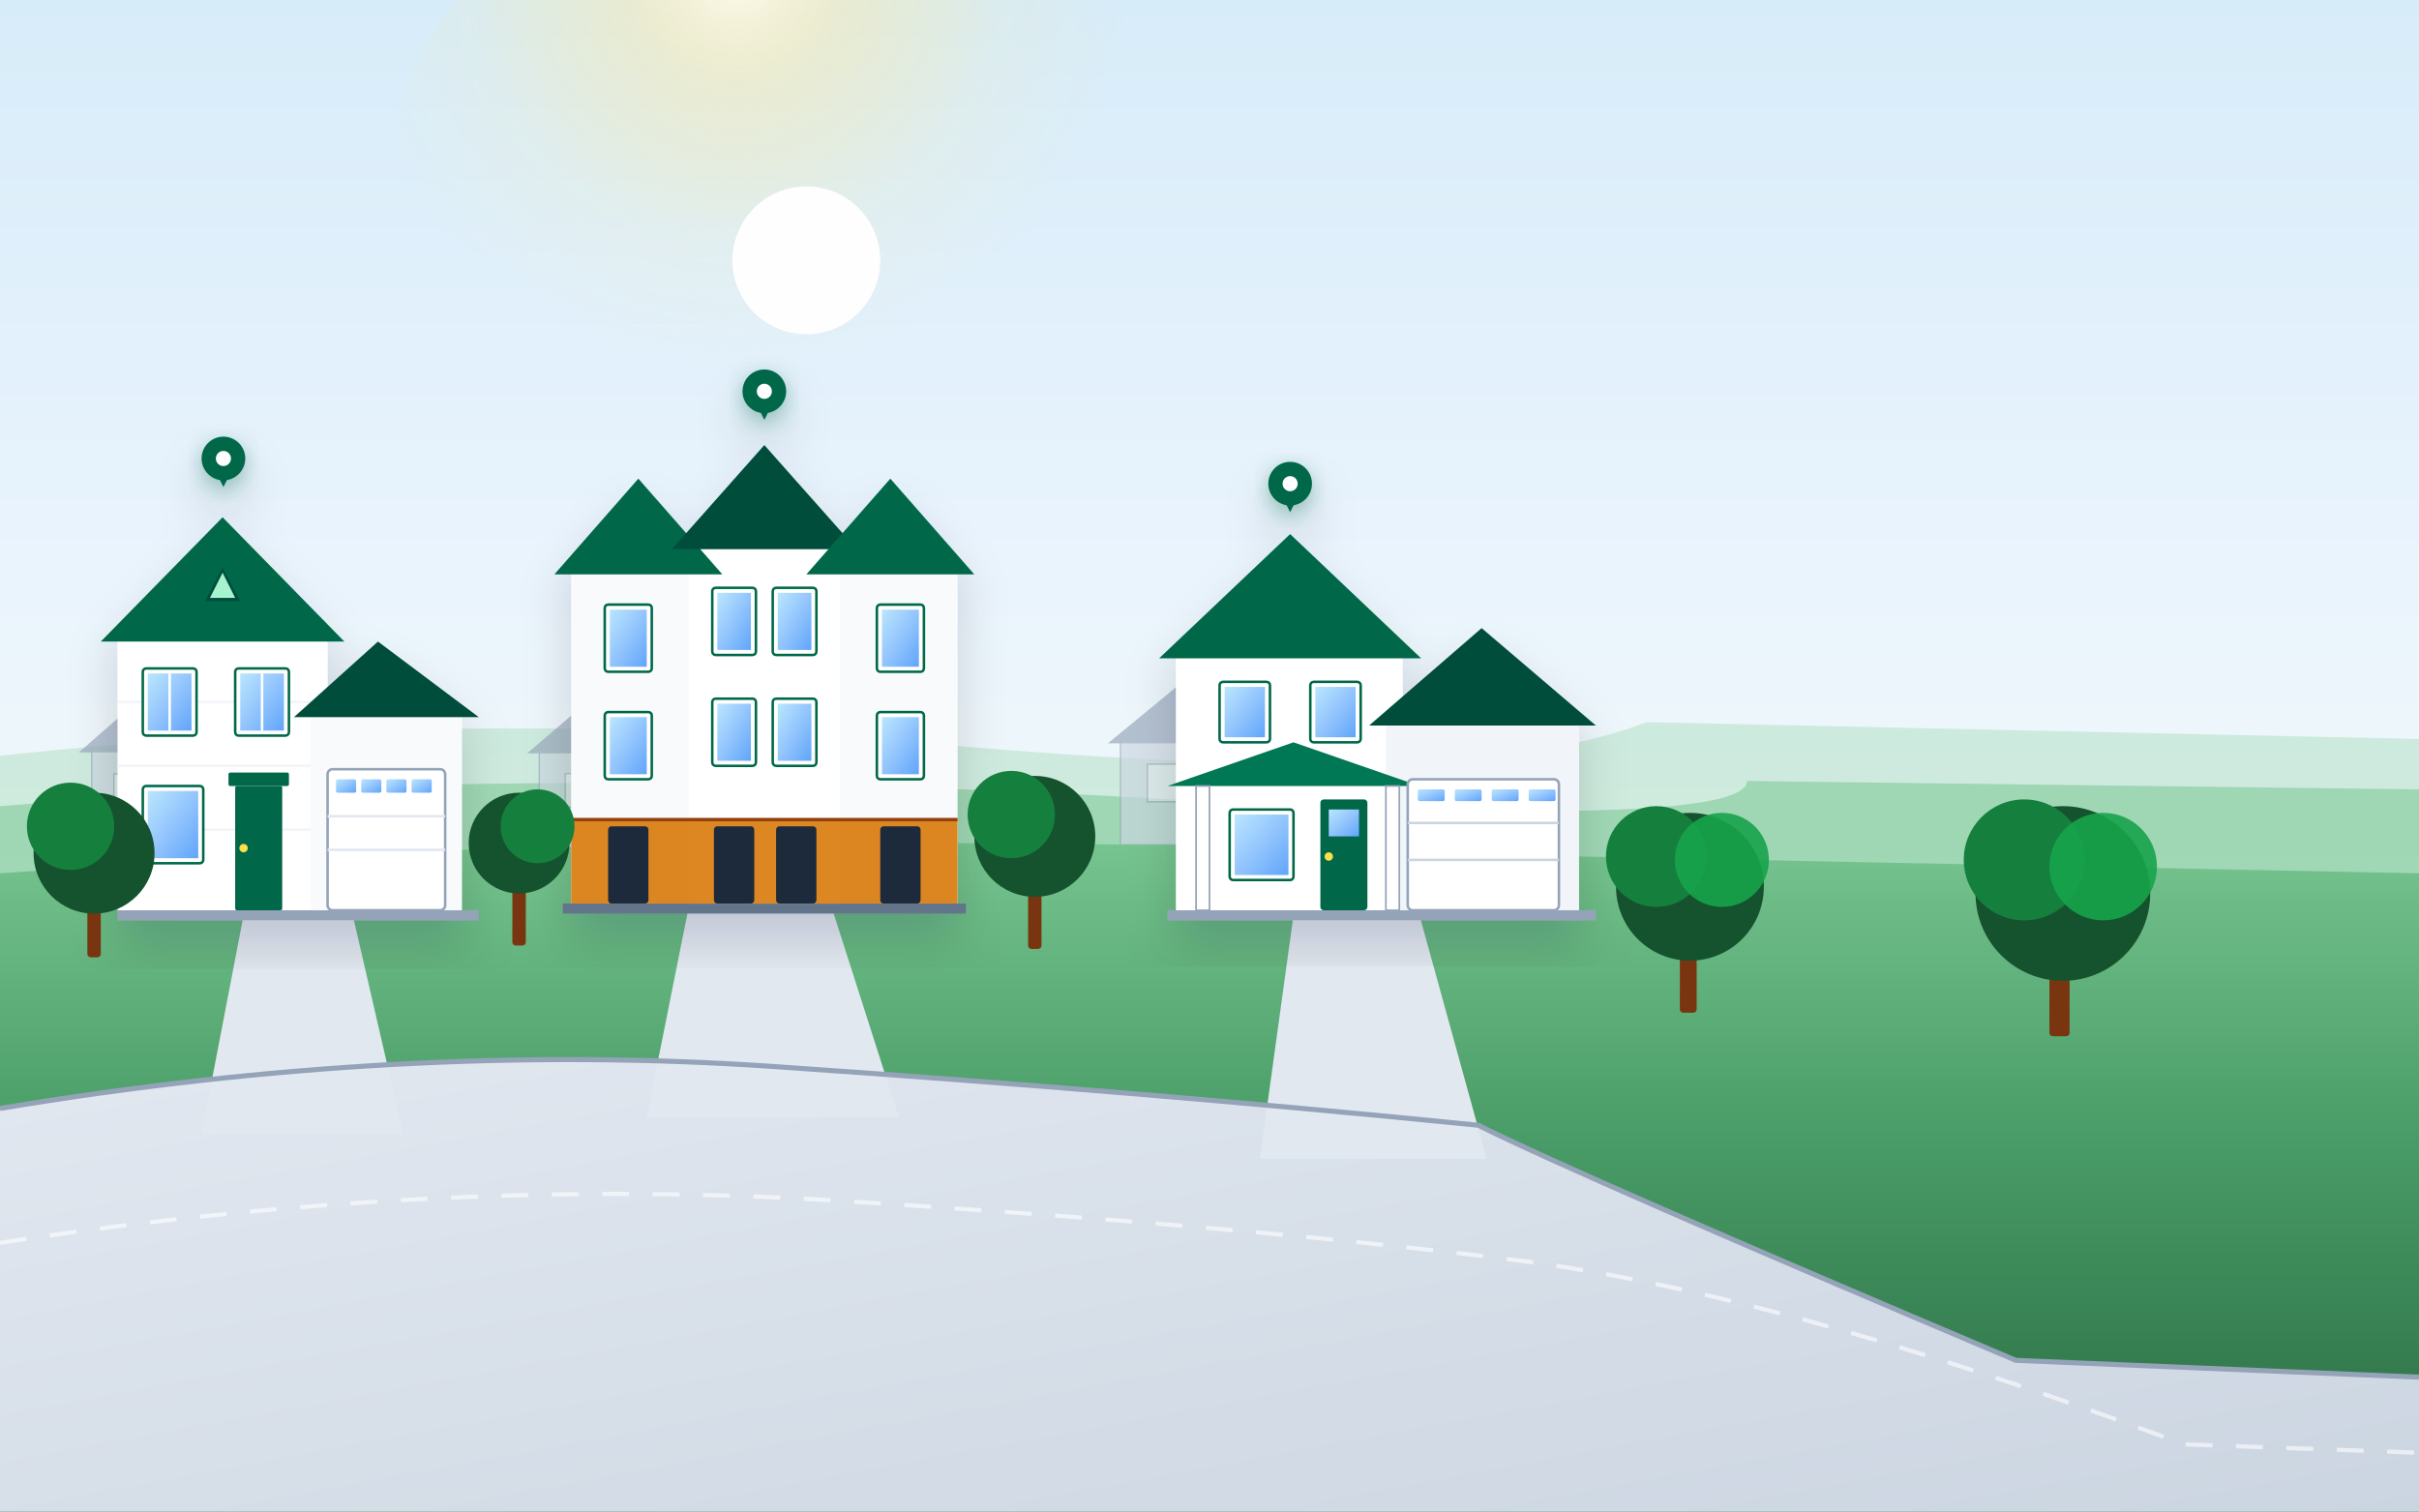
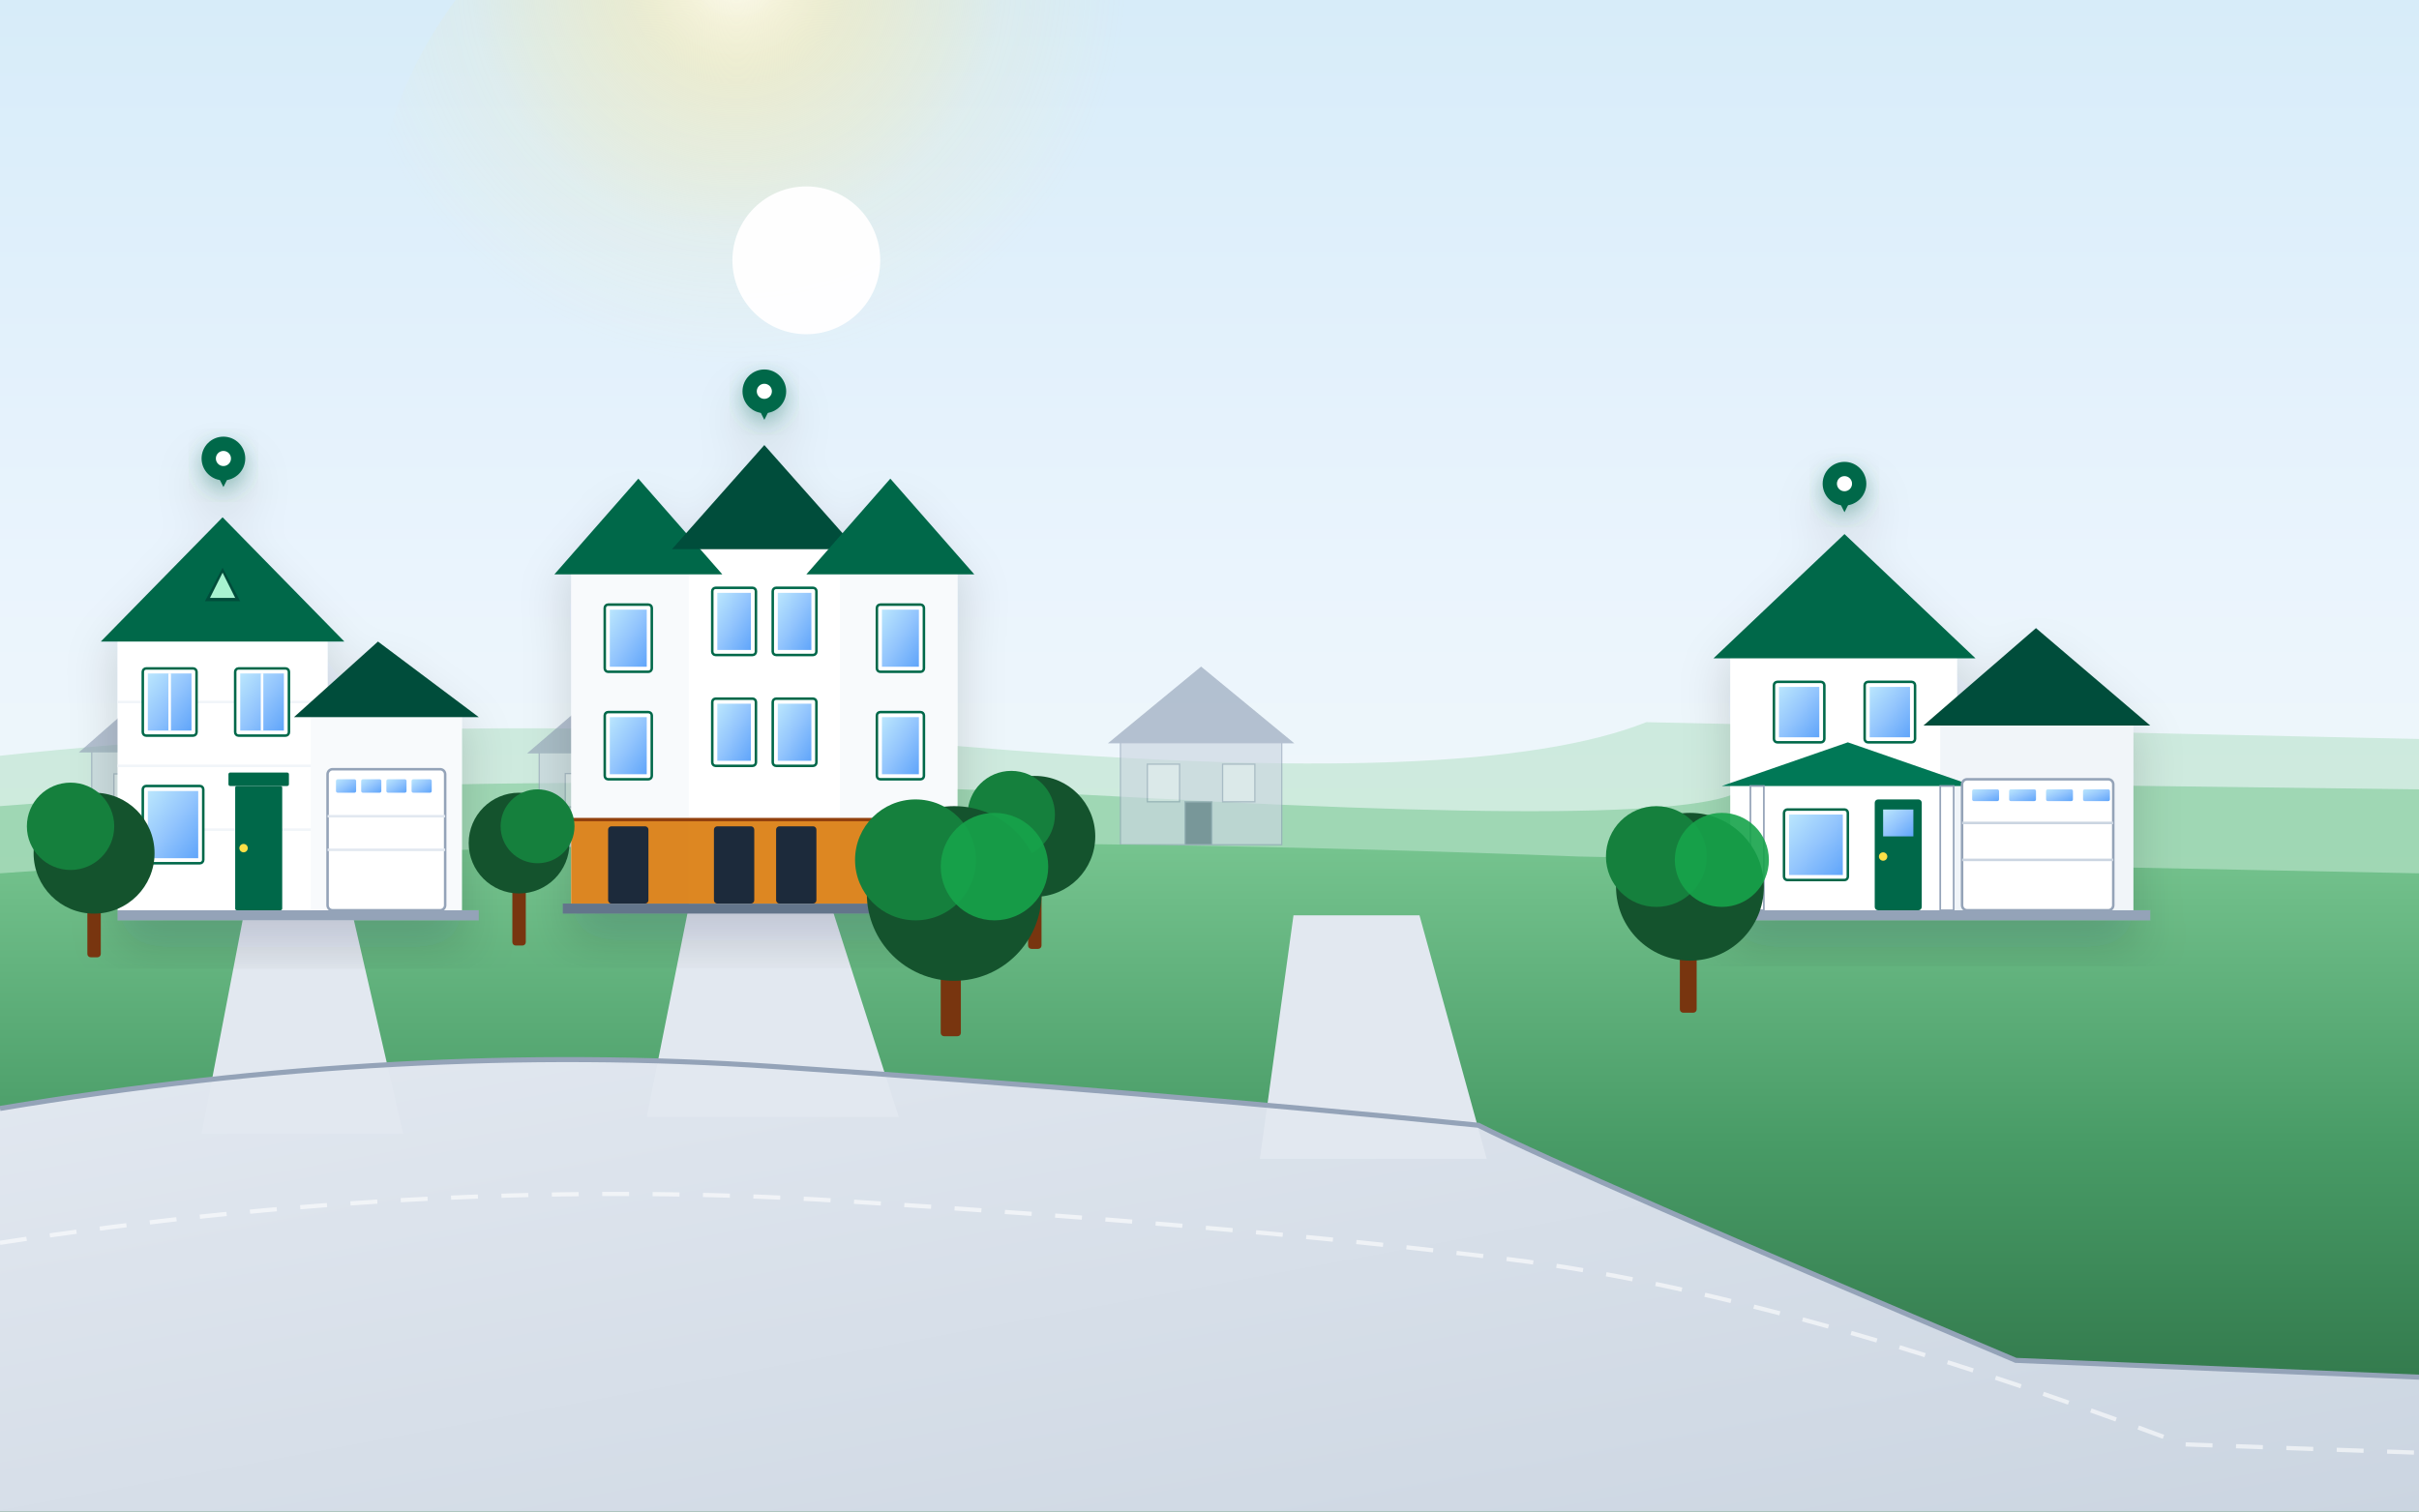
<svg xmlns="http://www.w3.org/2000/svg" viewBox="0 0 1440 900" width="100%" height="100%" preserveAspectRatio="xMidYMid slice" style="display:block;">
  <defs>
    <linearGradient id="fullSky" x1="0" y1="0" x2="0" y2="1">
      <stop offset="0%" stop-color="#D7ECF9" />
      <stop offset="38%" stop-color="#EAF4FD" />
      <stop offset="72%" stop-color="#F4FAF7" />
      <stop offset="100%" stop-color="#E5F3EA" />
    </linearGradient>
    <radialGradient id="sunGlow" cx="42%" cy="17%" r="45%">
      <stop offset="0%" stop-color="#FFFDF2" stop-opacity="0.95" />
      <stop offset="28%" stop-color="#FEEAA3" stop-opacity="0.45" />
      <stop offset="68%" stop-color="#FDE68A" stop-opacity="0.10" />
      <stop offset="100%" stop-color="#FDE68A" stop-opacity="0" />
    </radialGradient>
    <linearGradient id="groundLawn" x1="0" y1="0" x2="0" y2="1">
      <stop offset="0%" stop-color="#76C48F" />
      <stop offset="45%" stop-color="#489B66" />
      <stop offset="100%" stop-color="#286940" />
    </linearGradient>
    <linearGradient id="asphaltRoad" x1="0" y1="0" x2="1" y2="1">
      <stop offset="0%" stop-color="#E2E8F0" />
      <stop offset="100%" stop-color="#CBD5E1" />
    </linearGradient>
    <linearGradient id="activeGlass" x1="0" y1="0" x2="1" y2="1">
      <stop offset="0%" stop-color="#BAE6FD" />
      <stop offset="50%" stop-color="#93C5FD" />
      <stop offset="100%" stop-color="#60A5FA" />
    </linearGradient>
    <filter id="focusShadow" x="-10%" y="-10%" width="120%" height="120%">
      <feDropShadow dx="0" dy="16" stdDeviation="14" flood-color="#0F172A" flood-opacity="0.15" />
    </filter>
    <filter id="glowPin" x="-30%" y="-30%" width="160%" height="160%">
      <feDropShadow dx="0" dy="4" stdDeviation="6" flood-color="#00684A" flood-opacity="0.35" />
    </filter>
  </defs>
  <rect width="1440" height="900" fill="url(#fullSky)" />
  <circle cx="480" cy="155" r="260" fill="url(#sunGlow)" />
  <circle cx="480" cy="155" r="44" fill="#FFFFFF" opacity="0.95" />
  <path d="M0,450 Q280,420 580,445 T980,430 L1440,440 L1440,600 L0,600 Z" fill="#A7DCBA" opacity="0.45" />
  <path d="M0,480 Q320,455 680,475 T1040,465 L1440,470 L1440,640 L0,640 Z" fill="#80C99A" opacity="0.6" />
  <g id="context-neighborhood" fill="#CBD5E1" stroke="#94A3B8" stroke-width="1.2" opacity="0.65">
    <g transform="translate(15, 375) scale(0.66)">
      <polygon points="50,110 130,40 210,110" fill="#94A3B8" />
      <rect x="60" y="110" width="140" height="95" />
      <rect x="80" y="130" width="28" height="35" fill="#E2E8F0" />
      <rect x="150" y="130" width="28" height="35" fill="#E2E8F0" />
    </g>
    <g transform="translate(290, 380) scale(0.62)">
      <polygon points="40,110 110,50 180,110" fill="#94A3B8" />
      <polygon points="170,110 220,70 270,110" fill="#64748B" />
      <rect x="50" y="110" width="120" height="95" />
      <rect x="170" y="110" width="90" height="95" />
      <rect x="75" y="130" width="24" height="32" fill="#E2E8F0" />
      <rect x="125" y="130" width="24" height="32" fill="#E2E8F0" />
    </g>
    <g transform="translate(635, 375) scale(0.64)">
      <polygon points="40,105 125,35 210,105" fill="#94A3B8" />
      <rect x="50" y="105" width="150" height="95" />
      <rect x="75" y="125" width="30" height="35" fill="#E2E8F0" />
      <rect x="145" y="125" width="30" height="35" fill="#E2E8F0" />
      <rect x="110" y="160" width="25" height="40" fill="#64748B" />
    </g>
  </g>
  <path d="M0,520 Q420,490 940,510 L1440,520 L1440,900 L0,900 Z" fill="url(#groundLawn)" />
  <path d="M0,660 Q240,620 460,635 T880,670 Q940,700 1200,810 L1440,820 L1440,900 L0,900 Z" fill="url(#asphaltRoad)" />
  <polygon points="145,545 210,545 240,675 120,675" fill="#E2E8F0" />
  <polygon points="410,540 495,540 535,665 385,665" fill="#E2E8F0" />
  <polygon points="770,545 845,545 885,690 750,690" fill="#E2E8F0" />
  <path d="M0,660 Q240,620 460,635 T880,670 Q940,700 1200,810 L1440,820" stroke="#94A3B8" stroke-width="3" fill="none" />
  <path d="M0,740 Q260,700 500,715 T900,750 T1300,860 L1440,865" stroke="#FFFFFF" stroke-width="2.5" stroke-dasharray="16 14" fill="none" opacity="0.6" />
  <g id="highlight-sfh" filter="url(#focusShadow)">
    <rect x="70" y="542" width="215" height="6" fill="#94A3B8" />
    <rect x="70" y="380" width="125" height="162" fill="#FFFFFF" />
    <line x1="70" y1="418" x2="195" y2="418" stroke="#F1F5F9" stroke-width="1.5" />
    <line x1="70" y1="456" x2="195" y2="456" stroke="#F1F5F9" stroke-width="1.5" />
    <line x1="70" y1="494" x2="195" y2="494" stroke="#F1F5F9" stroke-width="1.5" />
    <rect x="185" y="425" width="90" height="117" fill="#F8FAFC" />
    <polygon points="60,382 132.5,308 205,382" fill="#00684A" />
    <polygon points="175,427 225,382 285,427" fill="#064E3B" />
    <polygon points="132.5,338 122,358 143,358" fill="#064E3B" />
    <polygon points="132.5,341 125,356 140,356" fill="#A7F3D0" />
    <rect x="85" y="398" width="32" height="40" fill="#FFFFFF" rx="2" stroke="#00684A" stroke-width="1.5" />
    <rect x="88" y="401" width="26" height="34" fill="url(#activeGlass)" />
    <line x1="101" y1="401" x2="101" y2="435" stroke="#FFFFFF" stroke-width="1.5" />
    <rect x="140" y="398" width="32" height="40" fill="#FFFFFF" rx="2" stroke="#00684A" stroke-width="1.5" />
    <rect x="143" y="401" width="26" height="34" fill="url(#activeGlass)" />
    <line x1="156" y1="401" x2="156" y2="435" stroke="#FFFFFF" stroke-width="1.5" />
    <rect x="85" y="468" width="36" height="46" fill="#FFFFFF" rx="2" stroke="#00684A" stroke-width="1.5" />
    <rect x="88" y="471" width="30" height="40" fill="url(#activeGlass)" />
    <rect x="136" y="460" width="36" height="8" fill="#00684A" rx="1" />
    <rect x="140" y="468" width="28" height="74" fill="#00684A" rx="1" />
    <circle cx="145" cy="505" r="2.5" fill="#FDE047" />
    <rect x="195" y="458" width="70" height="84" fill="#FFFFFF" rx="3" stroke="#94A3B8" stroke-width="1.5" />
    <g fill="url(#activeGlass)">
      <rect x="200" y="464" width="12" height="8" rx="1" />
      <rect x="215" y="464" width="12" height="8" rx="1" />
      <rect x="230" y="464" width="12" height="8" rx="1" />
      <rect x="245" y="464" width="12" height="8" rx="1" />
    </g>
    <line x1="195" y1="486" x2="265" y2="486" stroke="#E2E8F0" stroke-width="1.5" />
    <line x1="195" y1="506" x2="265" y2="506" stroke="#E2E8F0" stroke-width="1.5" />
    <g filter="url(#glowPin)" transform="translate(120, 260)">
      <rect x="0" y="0" width="26" height="26" rx="13" fill="#00684A" />
      <circle cx="13" cy="13" r="4.5" fill="#FFFFFF" />
      <polygon points="9,22 17,22 13,30" fill="#00684A" />
    </g>
  </g>
  <g id="highlight-townhome" filter="url(#focusShadow)">
    <rect x="335" y="538" width="240" height="6" fill="#64748B" />
    <rect x="340" y="340" width="230" height="198" fill="#F8FAFC" />
    <rect x="410" y="325" width="90" height="213" fill="#FFFFFF" />
    <rect x="340" y="488" width="230" height="50" fill="#D97706" opacity="0.88" />
    <line x1="340" y1="488" x2="570" y2="488" stroke="#92400E" stroke-width="2" />
    <polygon points="330,342 380,285 430,342" fill="#00684A" />
    <polygon points="400,327 455,265 510,327" fill="#064E3B" />
    <polygon points="480,342 530,285 580,342" fill="#00684A" />
    <rect x="360" y="360" width="28" height="40" fill="#FFFFFF" rx="2" stroke="#00684A" stroke-width="1.5" />
    <rect x="363" y="363" width="22" height="34" fill="url(#activeGlass)" />
    <rect x="360" y="424" width="28" height="40" fill="#FFFFFF" rx="2" stroke="#00684A" stroke-width="1.5" />
    <rect x="363" y="427" width="22" height="34" fill="url(#activeGlass)" />
    <rect x="424" y="350" width="26" height="40" fill="#FFFFFF" rx="2" stroke="#00684A" stroke-width="1.5" />
    <rect x="427" y="353" width="20" height="34" fill="url(#activeGlass)" />
    <rect x="460" y="350" width="26" height="40" fill="#FFFFFF" rx="2" stroke="#00684A" stroke-width="1.5" />
    <rect x="463" y="353" width="20" height="34" fill="url(#activeGlass)" />
    <rect x="424" y="416" width="26" height="40" fill="#FFFFFF" rx="2" stroke="#00684A" stroke-width="1.5" />
    <rect x="427" y="419" width="20" height="34" fill="url(#activeGlass)" />
    <rect x="460" y="416" width="26" height="40" fill="#FFFFFF" rx="2" stroke="#00684A" stroke-width="1.5" />
    <rect x="463" y="419" width="20" height="34" fill="url(#activeGlass)" />
    <rect x="522" y="360" width="28" height="40" fill="#FFFFFF" rx="2" stroke="#00684A" stroke-width="1.5" />
    <rect x="525" y="363" width="22" height="34" fill="url(#activeGlass)" />
    <rect x="522" y="424" width="28" height="40" fill="#FFFFFF" rx="2" stroke="#00684A" stroke-width="1.5" />
    <rect x="525" y="427" width="22" height="34" fill="url(#activeGlass)" />
    <rect x="362" y="492" width="24" height="46" fill="#1E293B" rx="2" />
    <rect x="425" y="492" width="24" height="46" fill="#1E293B" rx="2" />
    <rect x="462" y="492" width="24" height="46" fill="#1E293B" rx="2" />
    <rect x="524" y="492" width="24" height="46" fill="#1E293B" rx="2" />
    <g filter="url(#glowPin)" transform="translate(442, 220)">
      <rect x="0" y="0" width="26" height="26" rx="13" fill="#00684A" />
      <circle cx="13" cy="13" r="4.5" fill="#FFFFFF" />
      <polygon points="9,22 17,22 13,30" fill="#00684A" />
    </g>
  </g>
-   <g id="highlight-craftsman" filter="url(#focusShadow)">
+   <g id="highlight-craftsman" filter="url(#focusShadow)" transform="translate(330 0)">
    <rect x="695" y="542" width="255" height="6" fill="#94A3B8" />
    <rect x="700" y="390" width="135" height="152" fill="#FFFFFF" />
    <rect x="825" y="430" width="115" height="112" fill="#F1F5F9" />
    <polygon points="690,392 768,318 846,392" fill="#00684A" />
    <polygon points="815,432 882,374 950,432" fill="#064E3B" />
    <polygon points="695,468 770,442 845,468" fill="#047857" />
    <rect x="712" y="468" width="8" height="74" fill="#FFFFFF" stroke="#94A3B8" stroke-width="1" />
    <rect x="825" y="468" width="8" height="74" fill="#FFFFFF" stroke="#94A3B8" stroke-width="1" />
    <rect x="726" y="406" width="30" height="36" fill="#FFFFFF" rx="2" stroke="#00684A" stroke-width="1.5" />
    <rect x="729" y="409" width="24" height="30" fill="url(#activeGlass)" />
    <rect x="780" y="406" width="30" height="36" fill="#FFFFFF" rx="2" stroke="#00684A" stroke-width="1.5" />
    <rect x="783" y="409" width="24" height="30" fill="url(#activeGlass)" />
    <rect x="732" y="482" width="38" height="42" fill="#FFFFFF" rx="2" stroke="#00684A" stroke-width="1.5" />
    <rect x="735" y="485" width="32" height="36" fill="url(#activeGlass)" />
    <rect x="786" y="476" width="28" height="66" fill="#00684A" rx="2" />
    <rect x="791" y="482" width="18" height="16" fill="url(#activeGlass)" />
    <circle cx="791" cy="510" r="2.5" fill="#FDE047" />
    <rect x="838" y="464" width="90" height="78" fill="#FFFFFF" rx="3" stroke="#94A3B8" stroke-width="1.5" />
    <g fill="url(#activeGlass)">
      <rect x="844" y="470" width="16" height="7" rx="1" />
      <rect x="866" y="470" width="16" height="7" rx="1" />
      <rect x="888" y="470" width="16" height="7" rx="1" />
      <rect x="910" y="470" width="16" height="7" rx="1" />
    </g>
    <line x1="838" y1="490" x2="928" y2="490" stroke="#CBD5E1" stroke-width="1.5" />
    <line x1="838" y1="512" x2="928" y2="512" stroke="#CBD5E1" stroke-width="1.5" />
    <g filter="url(#glowPin)" transform="translate(755, 275)">
      <rect x="0" y="0" width="26" height="26" rx="13" fill="#00684A" />
      <circle cx="13" cy="13" r="4.5" fill="#FFFFFF" />
      <polygon points="9,22 17,22 13,30" fill="#00684A" />
    </g>
  </g>
  <g id="landscaping-trees">
    <rect x="52" y="530" width="8" height="40" fill="#78350F" rx="2" />
    <circle cx="56" cy="508" r="36" fill="#14532D" />
    <circle cx="42" cy="492" r="26" fill="#15803D" />
    <rect x="305" y="525" width="8" height="38" fill="#78350F" rx="2" />
    <circle cx="309" cy="502" r="30" fill="#14532D" />
    <circle cx="320" cy="492" r="22" fill="#15803D" />
    <rect x="612" y="525" width="8" height="40" fill="#78350F" rx="2" />
    <circle cx="616" cy="498" r="36" fill="#14532D" />
    <circle cx="602" cy="485" r="26" fill="#15803D" />
    <rect x="1000" y="555" width="10" height="48" fill="#78350F" rx="2" />
    <circle cx="1006" cy="528" r="44" fill="#14532D" />
    <circle cx="986" cy="510" r="30" fill="#15803D" />
    <circle cx="1025" cy="512" r="28" fill="#16A34A" opacity="0.9" />
-     <rect x="1220" y="565" width="12" height="52" fill="#78350F" rx="2" />
-     <circle cx="1228" cy="532" r="52" fill="#14532D" />
-     <circle cx="1205" cy="512" r="36" fill="#15803D" />
-     <circle cx="1252" cy="516" r="32" fill="#16A34A" opacity="0.9" />
+     <g transform="translate(-660 0)">
+       <rect x="1220" y="565" width="12" height="52" fill="#78350F" rx="2" />
+       <circle cx="1228" cy="532" r="52" fill="#14532D" />
+       <circle cx="1205" cy="512" r="36" fill="#15803D" />
+       <circle cx="1252" cy="516" r="32" fill="#16A34A" opacity="0.9" />
+     </g>
  </g>
</svg>
